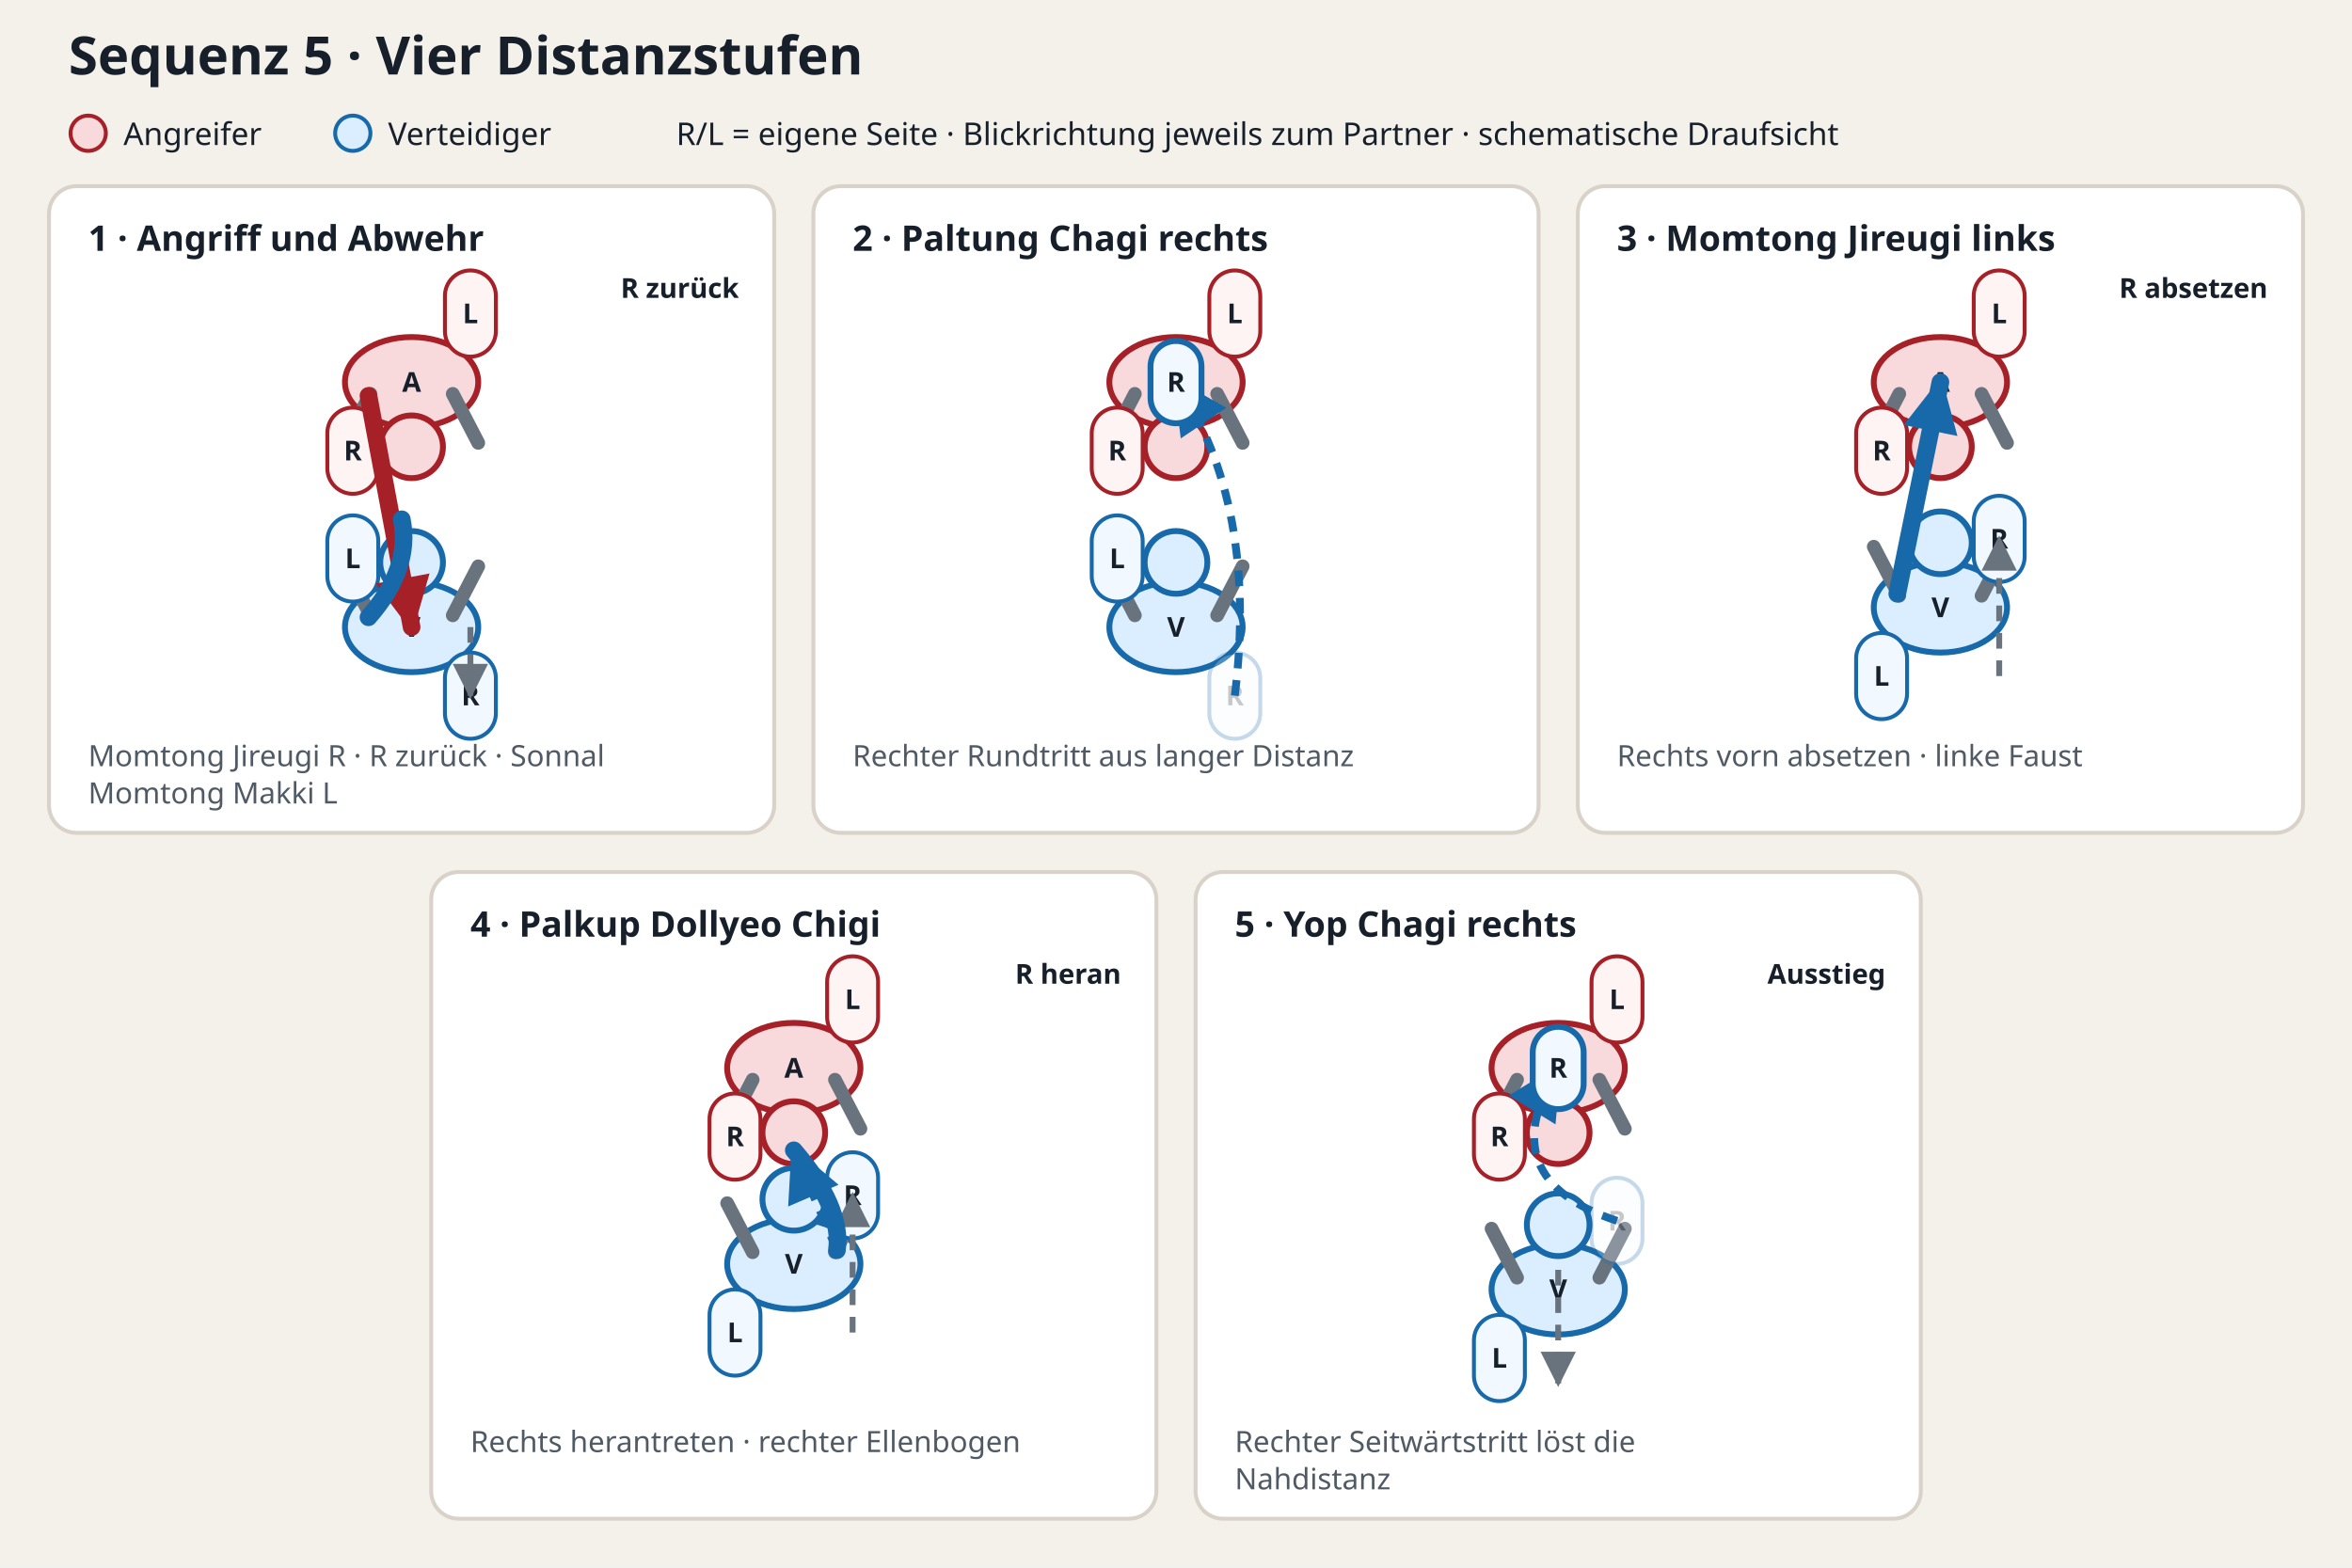
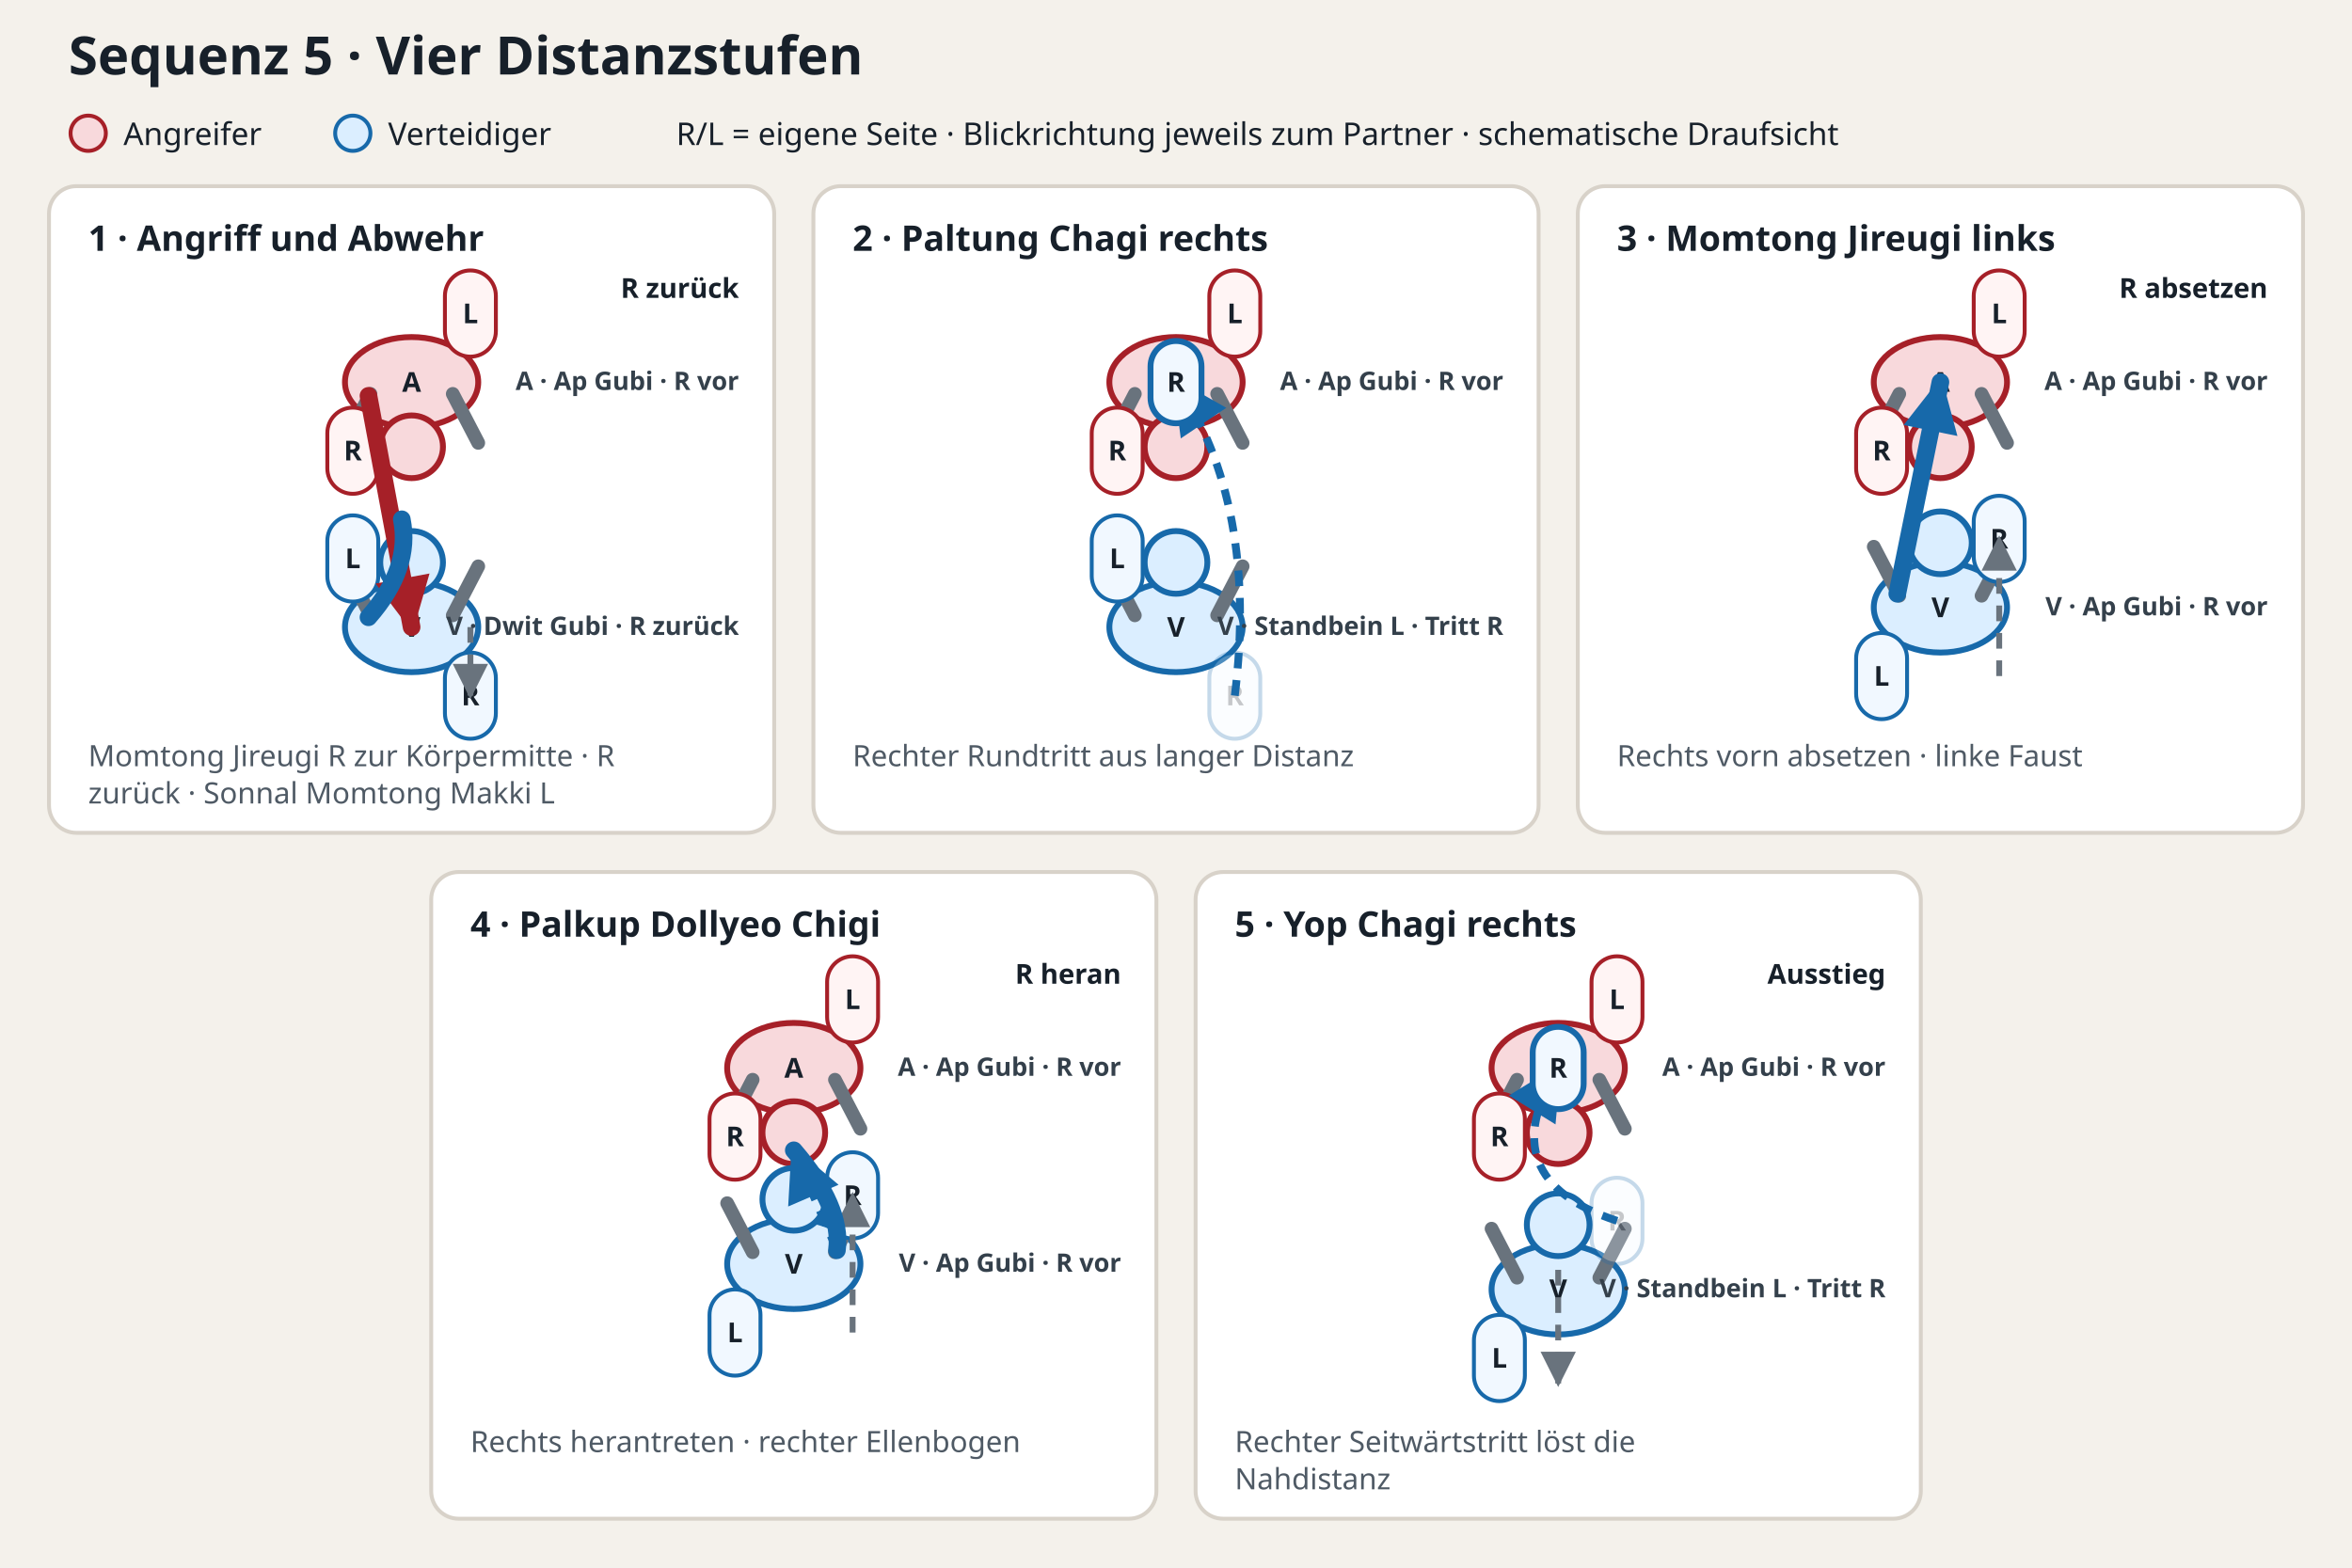
<svg xmlns="http://www.w3.org/2000/svg" viewBox="0 0 1200 800" role="img" aria-labelledby="title desc">
  <defs>
    <marker id="arrow-red" viewBox="0 0 10 10" refX="9" refY="5" markerWidth="7" markerHeight="7" orient="auto">
      <path d="M0 0L10 5L0 10z" fill="#a62028" />
    </marker>
    <marker id="arrow-blue" viewBox="0 0 10 10" refX="9" refY="5" markerWidth="7" markerHeight="7" orient="auto">
      <path d="M0 0L10 5L0 10z" fill="#1769aa" />
    </marker>
    <marker id="arrow-gray" viewBox="0 0 10 10" refX="9" refY="5" markerWidth="6" markerHeight="6" orient="auto">
      <path d="M0 0L10 5L0 10z" fill="#69737d" />
    </marker>
    <style>
-       .panel{fill:#fff;stroke:#d8d2c9;stroke-width:2}.panel-title{fill:#17202a;font:700 21px system-ui,sans-serif}.panel-title.compact{font-size:18px}.caption{fill:#4f5a65;font:15px system-ui,sans-serif}.legend,.move-label{fill:#17202a;font:16px system-ui,sans-serif}.move-label{font-size:14px;font-weight:650}.torso,.head{stroke-width:3}.attacker .torso,.attacker .head{fill:#f8d9dc;stroke:#a62028}.defender .torso,.defender .head{fill:#dbeeff;stroke:#1769aa}.limb{fill:none;stroke:#69737d;stroke-linecap:round;stroke-width:7}.active-red,.active-blue{fill:none;stroke-linecap:round;stroke-width:9}.active-red{stroke:#a62028}.active-blue{stroke:#1769aa}.foot{stroke-width:2}.attacker .foot{fill:#fff4f4;stroke:#a62028}.defender .foot{fill:#f1f8ff;stroke:#1769aa}.active-foot-red{fill:#fff4f4;stroke:#a62028;stroke-width:3}.active-foot-blue{fill:#f1f8ff;stroke:#1769aa;stroke-width:3}.ghost{opacity:.25}.side,.person-label{fill:#17202a;font:700 14px system-ui,sans-serif;text-anchor:middle;dominant-baseline:middle}.motion-red,.motion-blue,.motion-gray,.rotation{fill:none;stroke-width:4;stroke-dasharray:8 6}.motion-red{stroke:#a62028;marker-end:url(#arrow-red)}.motion-blue{stroke:#1769aa;marker-end:url(#arrow-blue)}.motion-gray{stroke:#69737d;stroke-width:3;marker-end:url(#arrow-gray)}.rotation{stroke:#1769aa;marker-end:url(#arrow-blue)}
+       .panel{fill:#fff;stroke:#d8d2c9;stroke-width:2}.panel-title{fill:#17202a;font:700 21px system-ui,sans-serif}.panel-title.compact{font-size:18px}.caption{fill:#4f5a65;font:15px system-ui,sans-serif}.legend,.move-label{fill:#17202a;font:16px system-ui,sans-serif}.move-label{font-size:14px;font-weight:650}.stance-label{fill:#34404b;font:700 13px system-ui,sans-serif;text-anchor:end}.torso,.head{stroke-width:3}.attacker .torso,.attacker .head{fill:#f8d9dc;stroke:#a62028}.defender .torso,.defender .head{fill:#dbeeff;stroke:#1769aa}.limb{fill:none;stroke:#69737d;stroke-linecap:round;stroke-width:7}.active-red,.active-blue{fill:none;stroke-linecap:round;stroke-width:9}.active-red{stroke:#a62028}.active-blue{stroke:#1769aa}.foot{stroke-width:2}.attacker .foot{fill:#fff4f4;stroke:#a62028}.defender .foot{fill:#f1f8ff;stroke:#1769aa}.active-foot-red{fill:#fff4f4;stroke:#a62028;stroke-width:3}.active-foot-blue{fill:#f1f8ff;stroke:#1769aa;stroke-width:3}.ghost{opacity:.25}.side,.person-label{fill:#17202a;font:700 14px system-ui,sans-serif;text-anchor:middle;dominant-baseline:middle}.motion-red,.motion-blue,.motion-gray,.rotation{fill:none;stroke-width:4;stroke-dasharray:8 6}.motion-red{stroke:#a62028;marker-end:url(#arrow-red)}.motion-blue{stroke:#1769aa;marker-end:url(#arrow-blue)}.motion-gray{stroke:#69737d;stroke-width:3;marker-end:url(#arrow-gray)}.rotation{stroke:#1769aa;marker-end:url(#arrow-blue)}
    </style>
  </defs>
  <rect width="1200" height="800" fill="#f4f1eb" />
  <text x="35" y="38" fill="#17202a" font-family="system-ui, sans-serif" font-size="27" font-weight="750">Sequenz 5 · Vier Distanzstufen</text>
  <g id="sequence-5-legend" transform="translate(35 58)">
    <circle cx="10" cy="10" r="9" fill="#f8d9dc" stroke="#a62028" stroke-width="2" />
    <text class="legend" x="28" y="16">Angreifer</text>
    <circle cx="145" cy="10" r="9" fill="#dbeeff" stroke="#1769aa" stroke-width="2" />
    <text class="legend" x="163" y="16">Verteidiger</text>
    <text class="legend" x="310" y="16">R/L = eigene Seite · Blickrichtung jeweils zum Partner · schematische Draufsicht</text>
  </g>
  <g id="sequence-5-phase-1" class="phase">
    <rect class="panel" x="25" y="95" width="370" height="330" rx="14" />
    <text class="panel-title compact" x="45" y="128">1 · Angriff und Abwehr</text>
    <g id="sequence-5-phase-1-attacker" class="person attacker">
      <ellipse class="torso" cx="210" cy="195" rx="34" ry="23" />
      <circle class="head" cx="210" cy="228" r="16" />
      <text class="person-label" x="210" y="195">A</text>
      <line class="limb" x1="189" y1="201" x2="176" y2="226" />
      <line class="limb" x1="231" y1="201" x2="244" y2="226" />
      <g id="sequence-5-phase-1-attacker-foot-l">
        <rect class="foot" x="227" y="138" width="26" height="44" rx="13" />
        <text class="side" x="240" y="160">L</text>
      </g>
      <g id="sequence-5-phase-1-attacker-foot-r">
        <rect class="foot" x="167" y="208" width="26" height="44" rx="13" />
        <text class="side" x="180" y="230">R</text>
      </g>
    </g>
    <g id="sequence-5-phase-1-defender" class="person defender">
      <ellipse class="torso" cx="210" cy="320" rx="34" ry="23" />
      <circle class="head" cx="210" cy="287" r="16" />
      <text class="person-label" x="210" y="320">V</text>
      <line class="limb" x1="189" y1="314" x2="176" y2="289" />
      <line class="limb" x1="231" y1="314" x2="244" y2="289" />
      <g id="sequence-5-phase-1-defender-foot-l">
        <rect class="foot" x="167" y="263" width="26" height="44" rx="13" />
        <text class="side" x="180" y="285">L</text>
      </g>
      <g id="sequence-5-phase-1-defender-foot-r">
        <rect class="foot" x="227" y="333" width="26" height="44" rx="13" />
        <text class="side" x="240" y="355">R</text>
      </g>
    </g>
    <g id="sequence-5-phase-1-movement" class="movement">
      <path class="motion-gray" d="M 240 320 L 240 355" />
      <text class="move-label" x="377" y="152" text-anchor="end">R zurück</text>
    </g>
    <g id="sequence-5-phase-1-action-1" class="action action-punch">
      <path class="active-red" d="M 188 202 L 210 320" />
      <path class="motion-red" d="M 188 202 L 210 320" />
    </g>
    <g id="sequence-5-phase-1-action-2" class="action action-block">
      <path class="active-blue" d="M 188 315 Q 210 290 205 265" />
    </g>
-     <text class="caption" x="45" y="391">Momtong Jireugi R · R zurück · Sonnal</text>
-     <text class="caption" x="45" y="410">Momtong Makki L</text>
+     <g id="sequence-5-phase-1-stances" class="stance-labels">
+       <text class="stance-label attacker-stance" x="377" y="199">A · Ap Gubi · R vor</text>
+       <text class="stance-label defender-stance" x="377" y="324">V · Dwit Gubi · R zurück</text>
+     </g>
+     <text class="caption" x="45" y="391">Momtong Jireugi R zur Körpermitte · R</text>
+     <text class="caption" x="45" y="410">zurück · Sonnal Momtong Makki L</text>
  </g>
  <g id="sequence-5-phase-2" class="phase">
    <rect class="panel" x="415" y="95" width="370" height="330" rx="14" />
    <text class="panel-title compact" x="435" y="128">2 · Paltung Chagi rechts</text>
    <g id="sequence-5-phase-2-attacker" class="person attacker">
      <ellipse class="torso" cx="600" cy="195" rx="34" ry="23" />
      <circle class="head" cx="600" cy="228" r="16" />
      <text class="person-label" x="600" y="195">A</text>
      <line class="limb" x1="579" y1="201" x2="566" y2="226" />
      <line class="limb" x1="621" y1="201" x2="634" y2="226" />
      <g id="sequence-5-phase-2-attacker-foot-l">
        <rect class="foot" x="617" y="138" width="26" height="44" rx="13" />
        <text class="side" x="630" y="160">L</text>
      </g>
      <g id="sequence-5-phase-2-attacker-foot-r">
        <rect class="foot" x="557" y="208" width="26" height="44" rx="13" />
        <text class="side" x="570" y="230">R</text>
      </g>
    </g>
    <g id="sequence-5-phase-2-defender" class="person defender">
      <ellipse class="torso" cx="600" cy="320" rx="34" ry="23" />
      <circle class="head" cx="600" cy="287" r="16" />
      <text class="person-label" x="600" y="320">V</text>
      <line class="limb" x1="579" y1="314" x2="566" y2="289" />
      <line class="limb" x1="621" y1="314" x2="634" y2="289" />
      <g id="sequence-5-phase-2-defender-foot-l">
        <rect class="foot" x="557" y="263" width="26" height="44" rx="13" />
        <text class="side" x="570" y="285">L</text>
      </g>
      <g id="sequence-5-phase-2-defender-foot-r" class="ghost">
        <rect class="foot" x="617" y="333" width="26" height="44" rx="13" />
        <text class="side" x="630" y="355">R</text>
      </g>
    </g>
    <g id="sequence-5-phase-2-action-1" class="action action-roundkick">
      <path class="motion-blue" d="M 630 355 Q 642 257.5 600 195" />
      <rect class="active-foot-blue" x="587" y="174" width="26" height="42" rx="13" />
      <text class="side" x="600" y="195">R</text>
    </g>
+     <g id="sequence-5-phase-2-stances" class="stance-labels">
+       <text class="stance-label attacker-stance" x="767" y="199">A · Ap Gubi · R vor</text>
+       <text class="stance-label defender-stance" x="767" y="324">V · Standbein L · Tritt R</text>
+     </g>
    <text class="caption" x="435" y="391">Rechter Rundtritt aus langer Distanz</text>
  </g>
  <g id="sequence-5-phase-3" class="phase">
    <rect class="panel" x="805" y="95" width="370" height="330" rx="14" />
    <text class="panel-title compact" x="825" y="128">3 · Momtong Jireugi links</text>
    <g id="sequence-5-phase-3-attacker" class="person attacker">
      <ellipse class="torso" cx="990" cy="195" rx="34" ry="23" />
      <circle class="head" cx="990" cy="228" r="16" />
      <text class="person-label" x="990" y="195">A</text>
      <line class="limb" x1="969" y1="201" x2="956" y2="226" />
      <line class="limb" x1="1011" y1="201" x2="1024" y2="226" />
      <g id="sequence-5-phase-3-attacker-foot-l">
        <rect class="foot" x="1007" y="138" width="26" height="44" rx="13" />
        <text class="side" x="1020" y="160">L</text>
      </g>
      <g id="sequence-5-phase-3-attacker-foot-r">
        <rect class="foot" x="947" y="208" width="26" height="44" rx="13" />
        <text class="side" x="960" y="230">R</text>
      </g>
    </g>
    <g id="sequence-5-phase-3-defender" class="person defender">
      <ellipse class="torso" cx="990" cy="310" rx="34" ry="23" />
      <circle class="head" cx="990" cy="277" r="16" />
      <text class="person-label" x="990" y="310">V</text>
      <line class="limb" x1="969" y1="304" x2="956" y2="279" />
      <line class="limb" x1="1011" y1="304" x2="1024" y2="279" />
      <g id="sequence-5-phase-3-defender-foot-l">
        <rect class="foot" x="947" y="323" width="26" height="44" rx="13" />
        <text class="side" x="960" y="345">L</text>
      </g>
      <g id="sequence-5-phase-3-defender-foot-r">
        <rect class="foot" x="1007" y="253" width="26" height="44" rx="13" />
        <text class="side" x="1020" y="275">R</text>
      </g>
    </g>
    <g id="sequence-5-phase-3-movement" class="movement">
      <path class="motion-gray" d="M 1020 345 L 1020 275" />
      <text class="move-label" x="1157" y="152" text-anchor="end">R absetzen</text>
    </g>
    <g id="sequence-5-phase-3-action-1" class="action action-punch">
      <path class="active-blue" d="M 968 303 L 990 195" />
      <path class="motion-blue" d="M 968 303 L 990 195" />
    </g>
+     <g id="sequence-5-phase-3-stances" class="stance-labels">
+       <text class="stance-label attacker-stance" x="1157" y="199">A · Ap Gubi · R vor</text>
+       <text class="stance-label defender-stance" x="1157" y="314">V · Ap Gubi · R vor</text>
+     </g>
    <text class="caption" x="825" y="391">Rechts vorn absetzen · linke Faust</text>
  </g>
  <g id="sequence-5-phase-4" class="phase">
    <rect class="panel" x="220" y="445" width="370" height="330" rx="14" />
    <text class="panel-title compact" x="240" y="478">4 · Palkup Dollyeo Chigi</text>
    <g id="sequence-5-phase-4-attacker" class="person attacker">
      <ellipse class="torso" cx="405" cy="545" rx="34" ry="23" />
      <circle class="head" cx="405" cy="578" r="16" />
      <text class="person-label" x="405" y="545">A</text>
      <line class="limb" x1="384" y1="551" x2="371" y2="576" />
      <line class="limb" x1="426" y1="551" x2="439" y2="576" />
      <g id="sequence-5-phase-4-attacker-foot-l">
        <rect class="foot" x="422" y="488" width="26" height="44" rx="13" />
        <text class="side" x="435" y="510">L</text>
      </g>
      <g id="sequence-5-phase-4-attacker-foot-r">
        <rect class="foot" x="362" y="558" width="26" height="44" rx="13" />
        <text class="side" x="375" y="580">R</text>
      </g>
    </g>
    <g id="sequence-5-phase-4-defender" class="person defender">
      <ellipse class="torso" cx="405" cy="645" rx="34" ry="23" />
      <circle class="head" cx="405" cy="612" r="16" />
      <text class="person-label" x="405" y="645">V</text>
      <line class="limb" x1="384" y1="639" x2="371" y2="614" />
      <line class="limb" x1="426" y1="639" x2="439" y2="614" />
      <g id="sequence-5-phase-4-defender-foot-l">
        <rect class="foot" x="362" y="658" width="26" height="44" rx="13" />
        <text class="side" x="375" y="680">L</text>
      </g>
      <g id="sequence-5-phase-4-defender-foot-r">
        <rect class="foot" x="422" y="588" width="26" height="44" rx="13" />
        <text class="side" x="435" y="610">R</text>
      </g>
    </g>
    <g id="sequence-5-phase-4-movement" class="movement">
      <path class="motion-gray" d="M 435 680 L 435 610" />
      <text class="move-label" x="572" y="502" text-anchor="end">R heran</text>
    </g>
    <g id="sequence-5-phase-4-action-1" class="action action-elbow">
      <path class="active-blue" d="M 427 638 Q 430 616 405 587" />
      <path class="motion-blue" d="M 427 638 L 405 587" />
    </g>
+     <g id="sequence-5-phase-4-stances" class="stance-labels">
+       <text class="stance-label attacker-stance" x="572" y="549">A · Ap Gubi · R vor</text>
+       <text class="stance-label defender-stance" x="572" y="649">V · Ap Gubi · R vor</text>
+     </g>
    <text class="caption" x="240" y="741">Rechts herantreten · rechter Ellenbogen</text>
  </g>
  <g id="sequence-5-phase-5" class="phase">
    <rect class="panel" x="610" y="445" width="370" height="330" rx="14" />
    <text class="panel-title compact" x="630" y="478">5 · Yop Chagi rechts</text>
    <g id="sequence-5-phase-5-attacker" class="person attacker">
      <ellipse class="torso" cx="795" cy="545" rx="34" ry="23" />
      <circle class="head" cx="795" cy="578" r="16" />
      <text class="person-label" x="795" y="545">A</text>
      <line class="limb" x1="774" y1="551" x2="761" y2="576" />
      <line class="limb" x1="816" y1="551" x2="829" y2="576" />
      <g id="sequence-5-phase-5-attacker-foot-l">
        <rect class="foot" x="812" y="488" width="26" height="44" rx="13" />
        <text class="side" x="825" y="510">L</text>
      </g>
      <g id="sequence-5-phase-5-attacker-foot-r">
        <rect class="foot" x="752" y="558" width="26" height="44" rx="13" />
        <text class="side" x="765" y="580">R</text>
      </g>
    </g>
    <g id="sequence-5-phase-5-defender" class="person defender">
      <ellipse class="torso" cx="795" cy="658" rx="34" ry="23" />
      <circle class="head" cx="795" cy="625" r="16" />
      <text class="person-label" x="795" y="658">V</text>
      <line class="limb" x1="774" y1="652" x2="761" y2="627" />
      <line class="limb" x1="816" y1="652" x2="829" y2="627" />
      <g id="sequence-5-phase-5-defender-foot-l">
        <rect class="foot" x="752" y="671" width="26" height="44" rx="13" />
        <text class="side" x="765" y="693">L</text>
      </g>
      <g id="sequence-5-phase-5-defender-foot-r" class="ghost">
        <rect class="foot" x="812" y="601" width="26" height="44" rx="13" />
        <text class="side" x="825" y="623">R</text>
      </g>
    </g>
    <g id="sequence-5-phase-5-movement" class="movement">
      <path class="motion-gray" d="M 795 648 L 795 706" />
      <text class="move-label" x="962" y="502" text-anchor="end">Ausstieg</text>
    </g>
    <g id="sequence-5-phase-5-action-1" class="action action-sidekick">
      <path class="motion-blue" d="M 825 623 Q 760 601.5 795 545" />
      <rect class="active-foot-blue" x="782" y="524" width="26" height="42" rx="13" />
      <text class="side" x="795" y="545">R</text>
    </g>
+     <g id="sequence-5-phase-5-stances" class="stance-labels">
+       <text class="stance-label attacker-stance" x="962" y="549">A · Ap Gubi · R vor</text>
+       <text class="stance-label defender-stance" x="962" y="662">V · Standbein L · Tritt R</text>
+     </g>
    <text class="caption" x="630" y="741">Rechter Seitwärtstritt löst die</text>
    <text class="caption" x="630" y="760">Nahdistanz</text>
  </g>
</svg>
